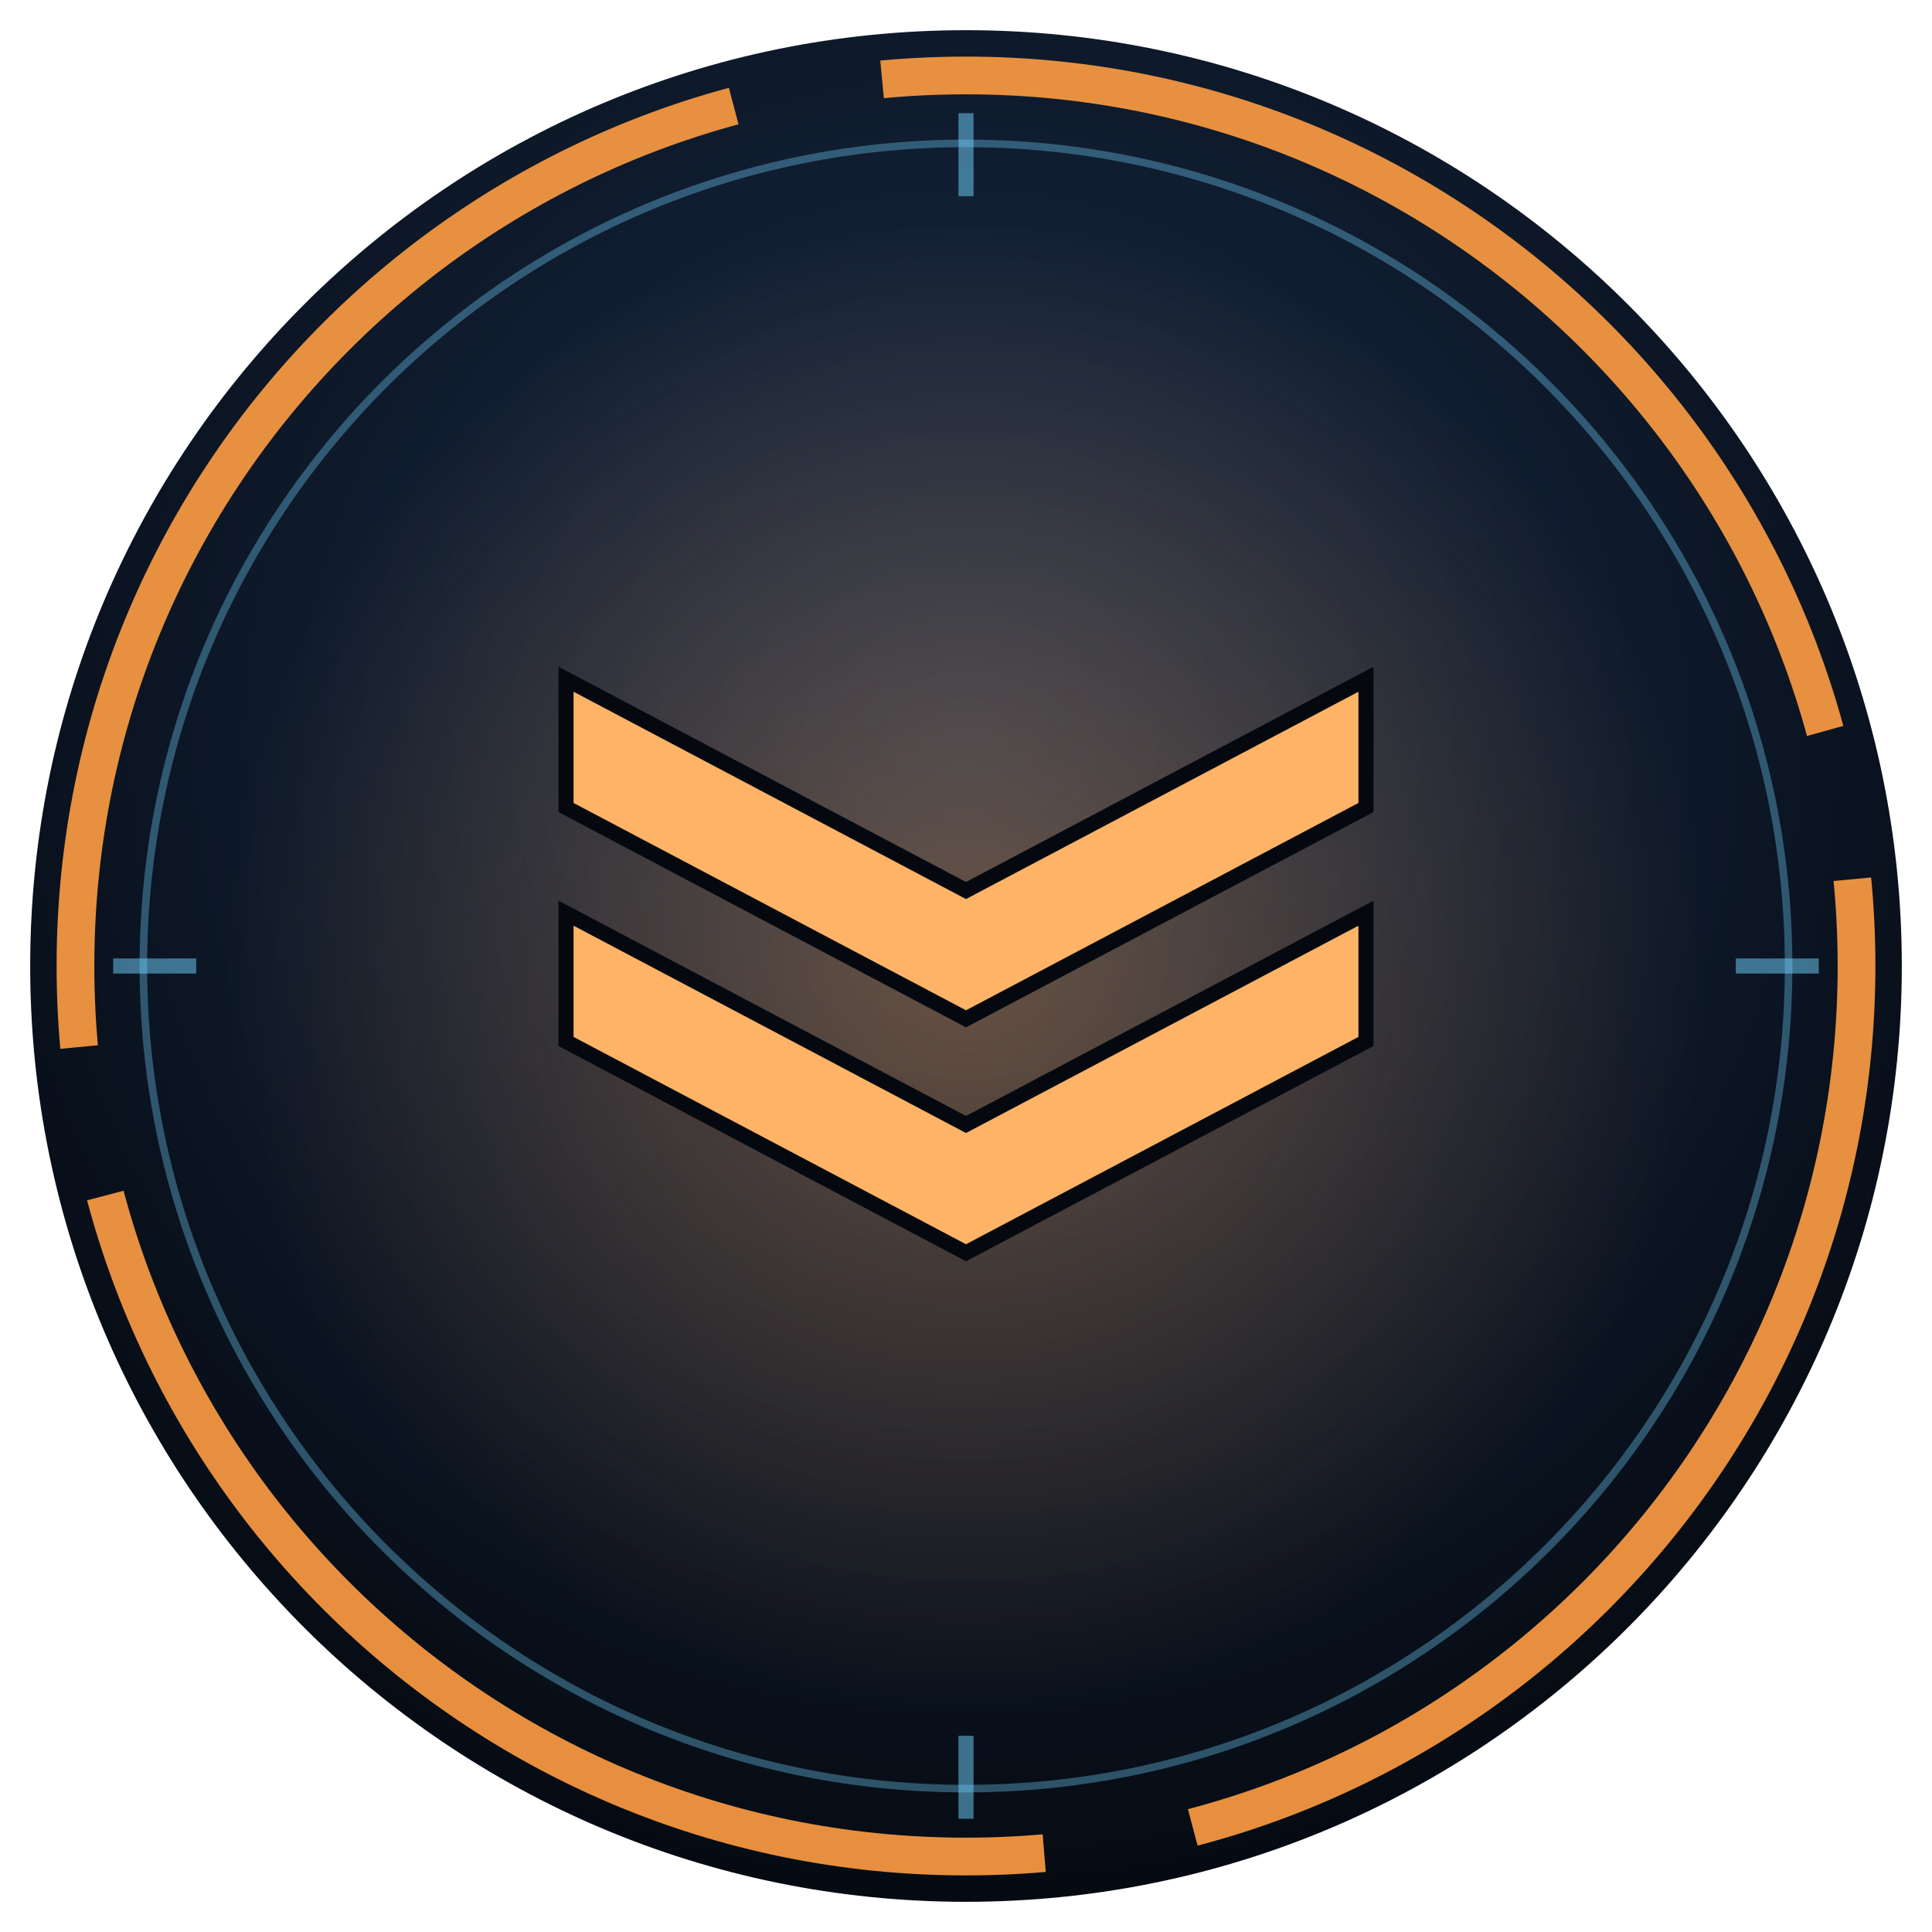
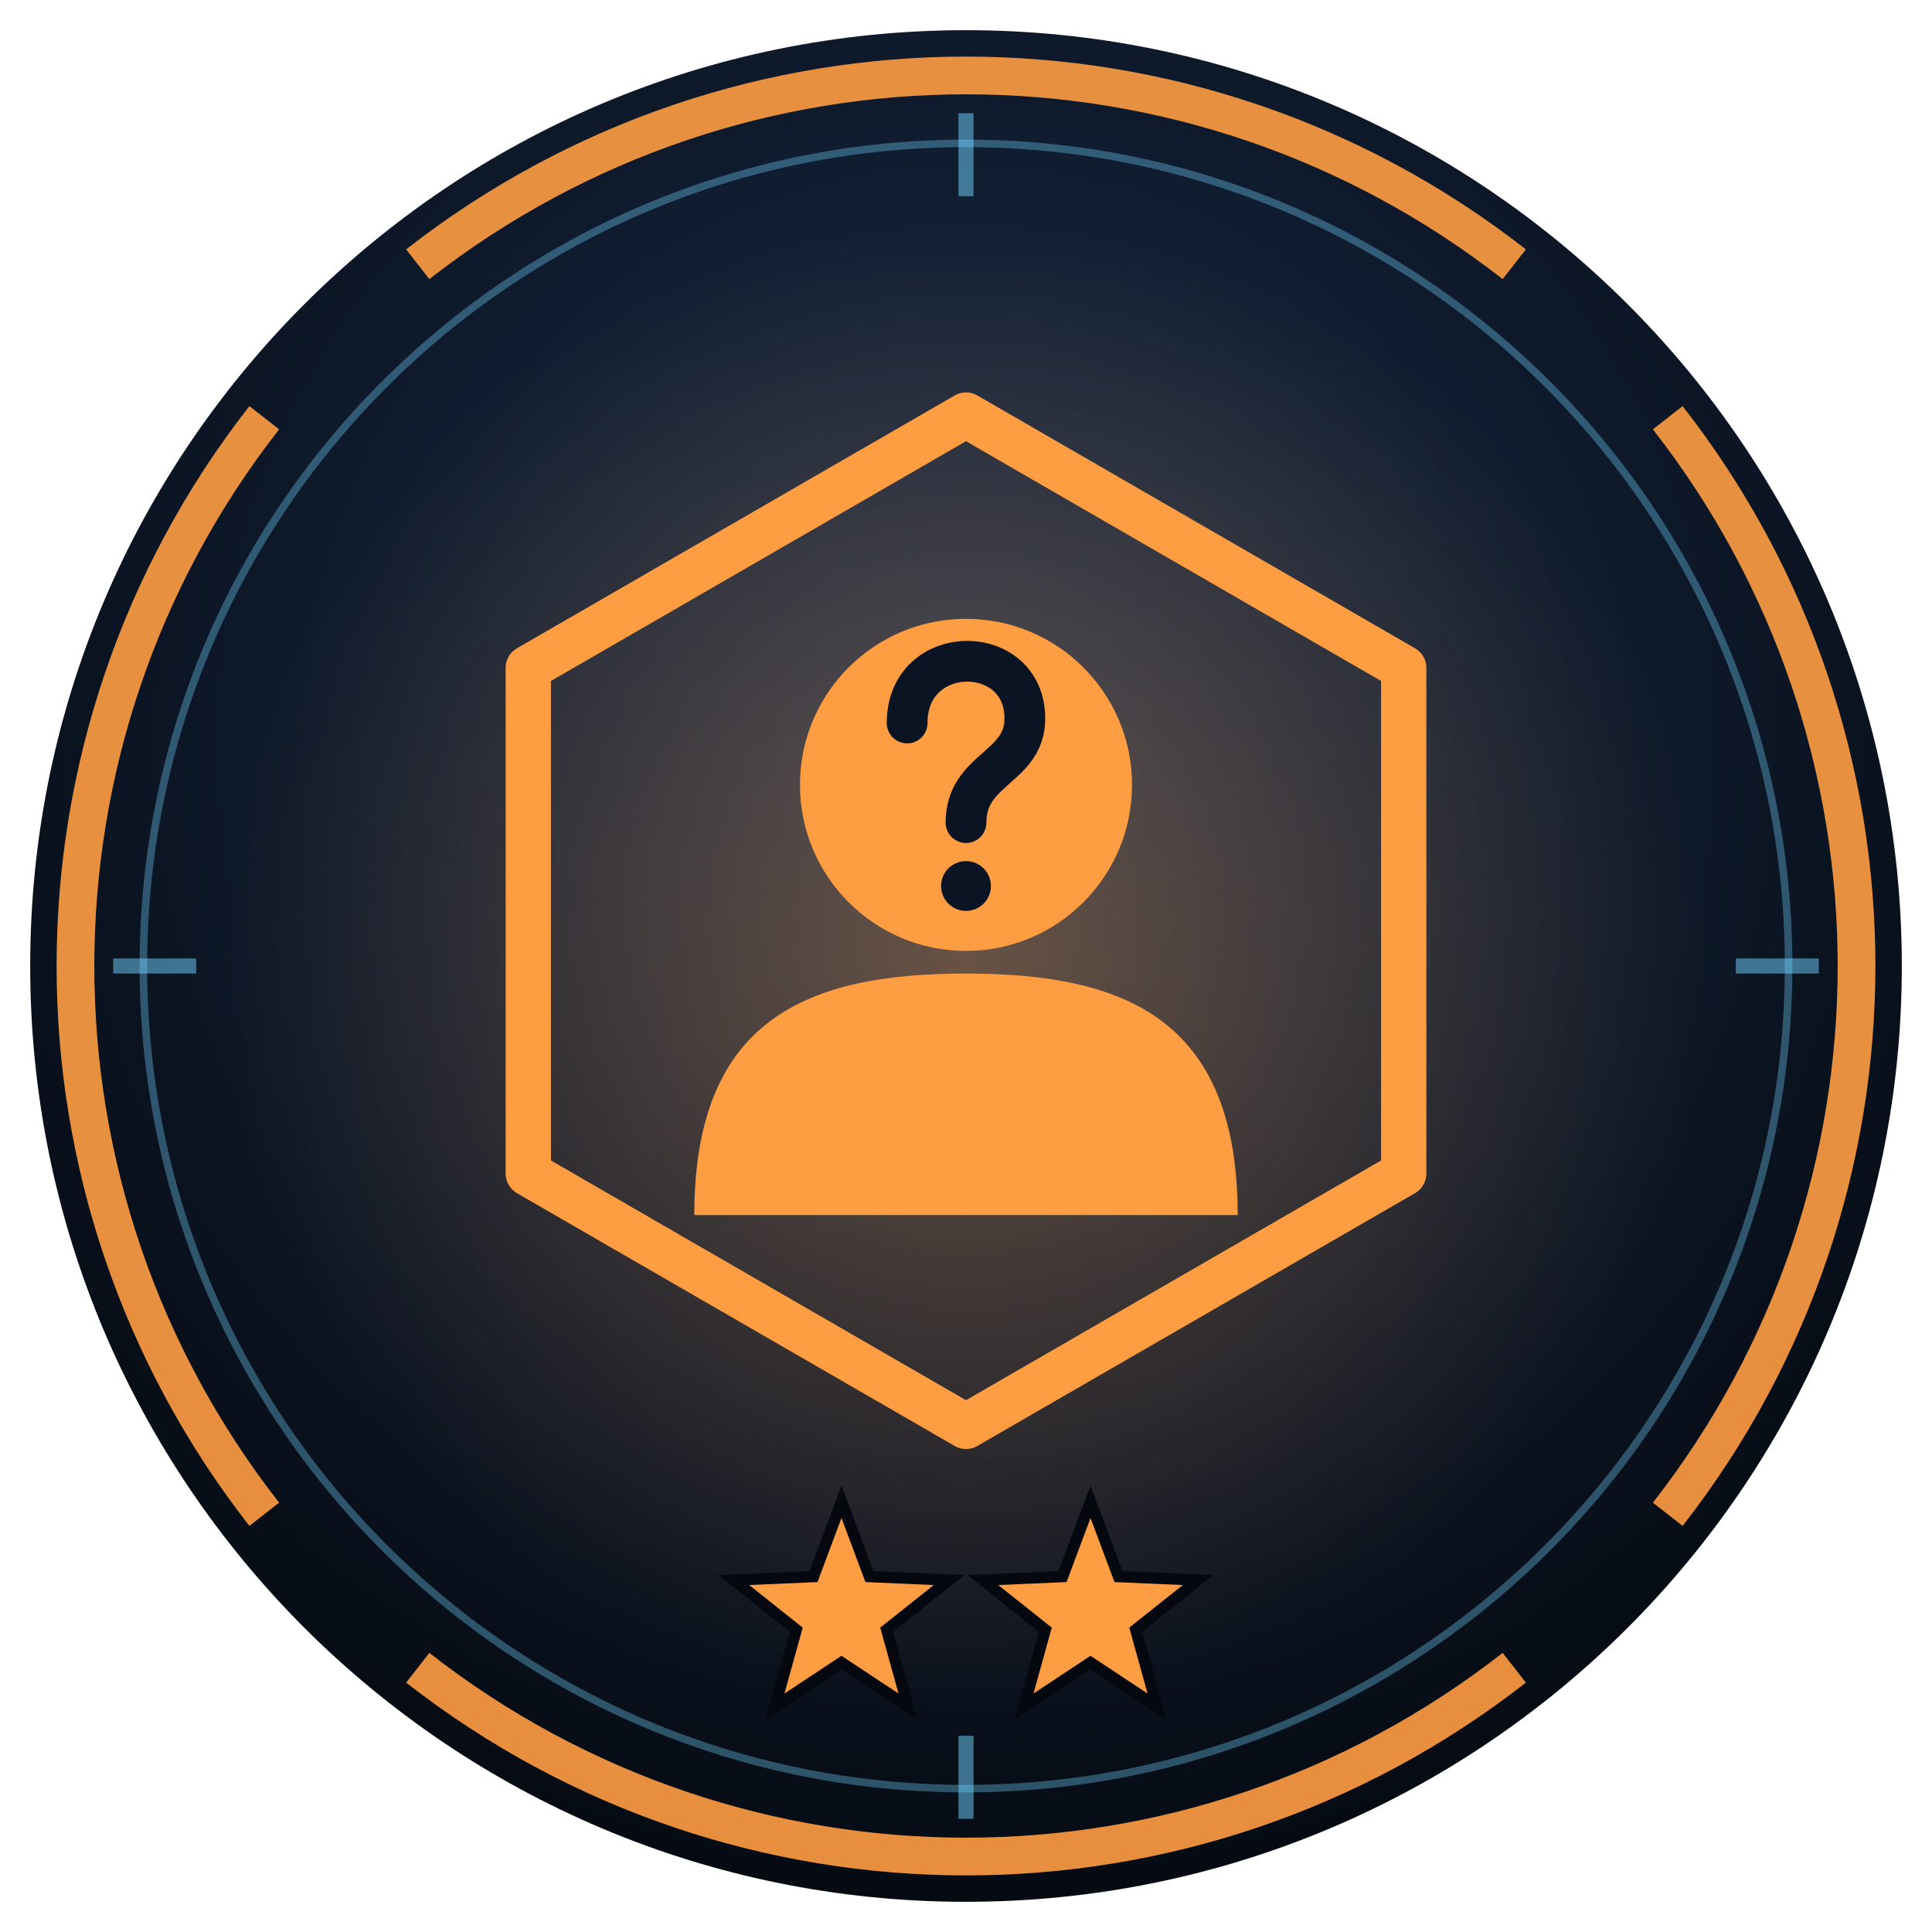
<svg xmlns="http://www.w3.org/2000/svg" width="512" height="512" viewBox="0 0 512 512">
  <defs>
    <radialGradient id="bg" cx="50%" cy="38%" r="65%">
      <stop offset="0" stop-color="#1b3150" />
      <stop offset="0.7" stop-color="#0b1422" />
      <stop offset="1" stop-color="#05090f" />
    </radialGradient>
    <radialGradient id="glow" cx="50%" cy="50%" r="50%">
      <stop offset="0" stop-color="#ff9d42" stop-opacity="0.35" />
      <stop offset="1" stop-color="#ff9d42" stop-opacity="0" />
    </radialGradient>
  </defs>
  <circle cx="256" cy="256" r="248" fill="url(#bg)" />
  <circle cx="256" cy="256" r="200" fill="url(#glow)" />
-   <circle cx="256" cy="256" r="236" fill="none" stroke="#ff9d42" stroke-width="10" stroke-dasharray="330 40" stroke-dashoffset="20" opacity="0.9" />
+   <g fill="none" stroke="#ff9d42" stroke-width="10" stroke-linecap="butt" opacity="0.9">
+     <path d="M401.30 441.97 A236 236 0 0 1 110.70 441.97" />
+     <path d="M70.03 401.30 A236 236 0 0 1 70.03 110.70" />
+     <path d="M110.70 70.03 A236 236 0 0 1 401.30 70.03" />
+     <path d="M441.97 110.70 A236 236 0 0 1 441.97 401.30" />
+   </g>
  <circle cx="256" cy="256" r="218" fill="none" stroke="#72d4ff" stroke-width="2" opacity="0.35" />
  <g stroke="#72d4ff" stroke-width="4" opacity="0.5">
    <line x1="256" y1="30" x2="256" y2="52" />
    <line x1="256" y1="460" x2="256" y2="482" />
    <line x1="30" y1="256" x2="52" y2="256" />
    <line x1="460" y1="256" x2="482" y2="256" />
  </g>
-   <path d="M150 180 L256 236 L362 180 L362 214 L256 270 L150 214 Z" fill="#ffb366" stroke="#05090f" stroke-width="4" />
-   <path d="M150 242 L256 298 L362 242 L362 276 L256 332 L150 276 Z" fill="#ffb366" stroke="#05090f" stroke-width="4" />
+   <path d="M256 110 L372 177 L372 311 L256 378 L140 311 L140 177 Z" fill="none" stroke="#ff9d42" stroke-width="12" stroke-linejoin="round" />
+   <circle cx="256" cy="208" r="44" fill="#ff9d42" />
+   <path d="M184 322 C184 270 214 258 256 258 C298 258 328 270 328 322 Z" fill="#ff9d42" />
+   <path d="M240.4 191.6 C240.4 170.0 271.6 170.0 271.6 190.4 C271.6 203.6 256 203.6 256 218.0" fill="none" stroke="#0b1422" stroke-width="10.8" stroke-linecap="round" stroke-linejoin="round" />
+   <circle cx="256" cy="234.8" r="6.6" fill="#0b1422" />
+   <g fill="#ff9d42" stroke="#05090f" stroke-width="3">
+     <polygon points="223.00,398.00 230.41,417.81 251.53,418.73 234.98,431.89 240.63,452.27 223.00,440.60 205.37,452.27 211.02,431.89 194.47,418.73 215.59,417.81" />
+     <polygon points="289.00,398.00 296.41,417.81 317.53,418.73 300.98,431.89 306.63,452.27 289.00,440.60 271.37,452.27 277.02,431.89 260.47,418.73 281.59,417.81" />
+   </g>
</svg>
